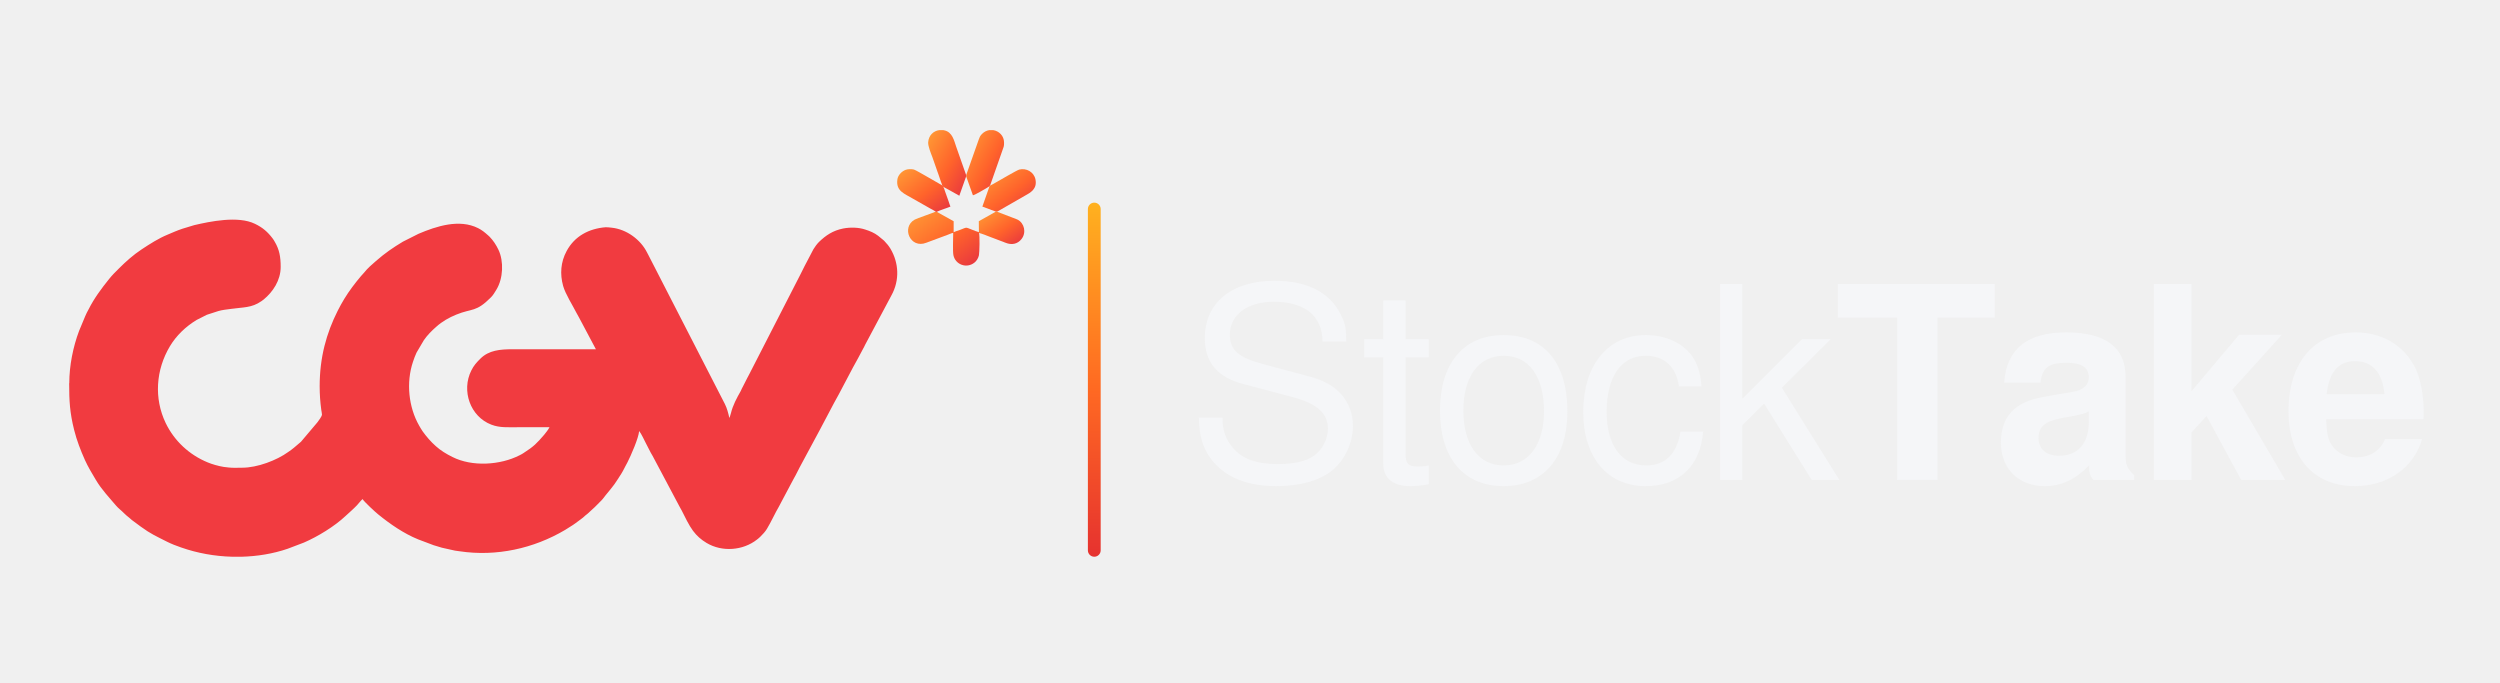
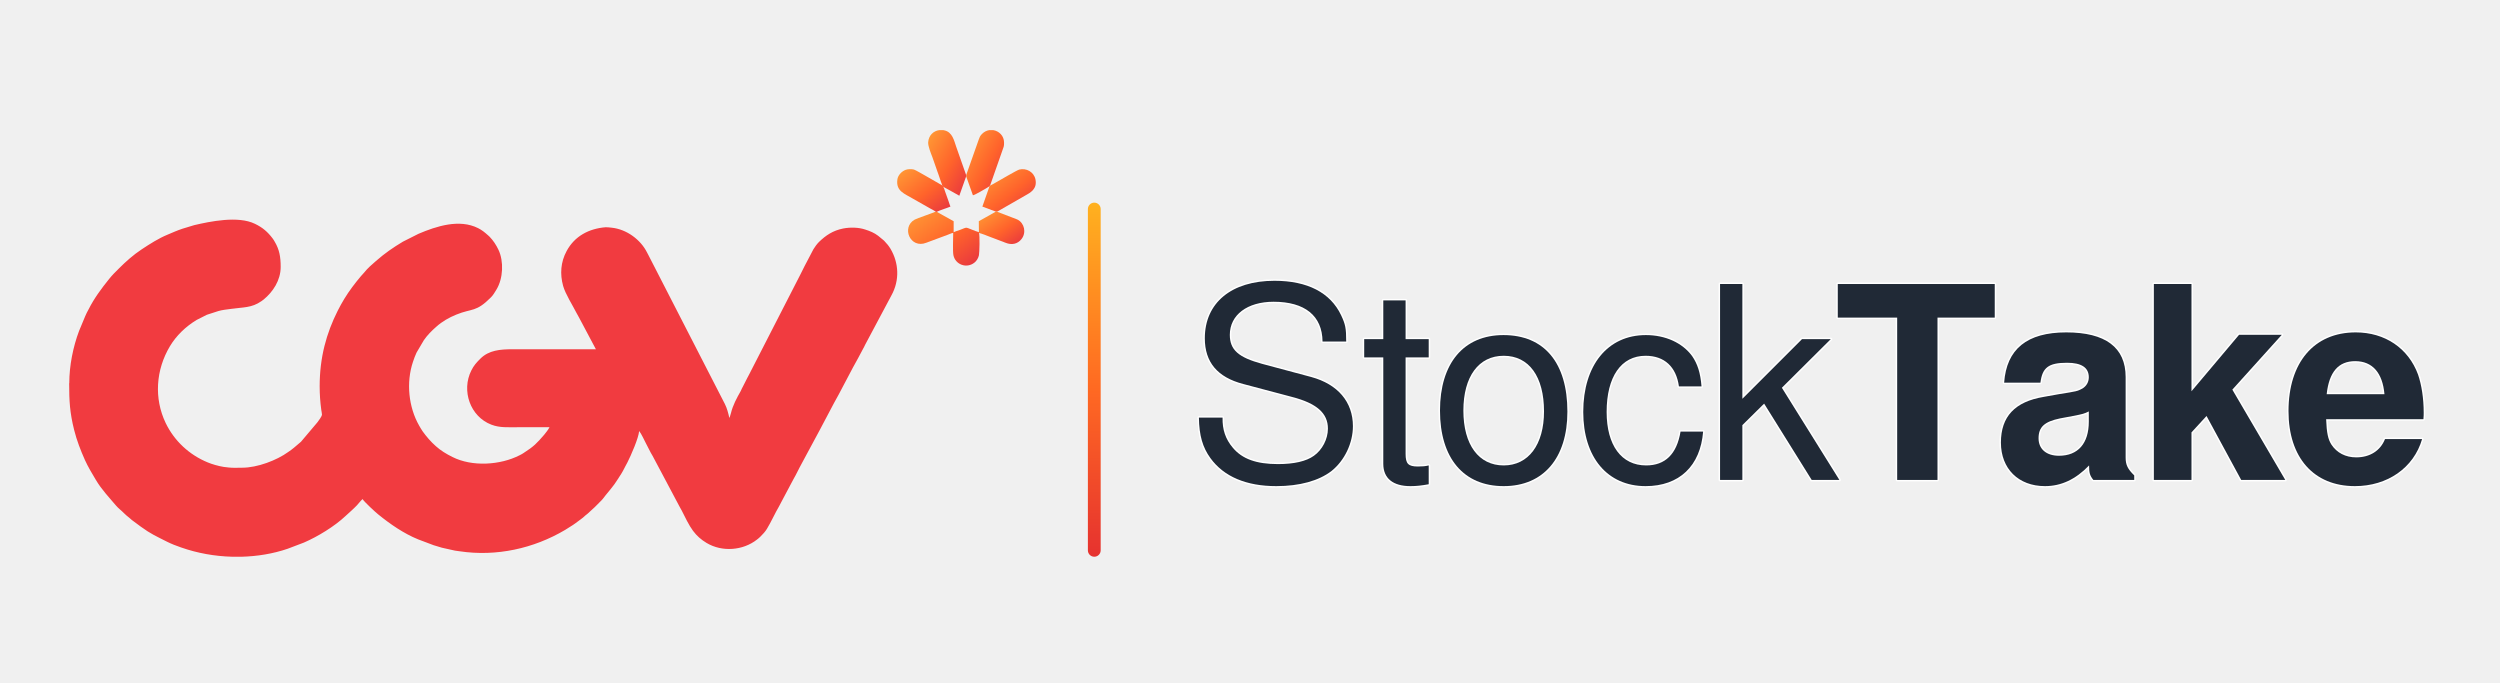
<svg xmlns="http://www.w3.org/2000/svg" width="1172" height="320" viewBox="0 0 1172 320" role="img" aria-labelledby="title">
  <defs>
    <linearGradient id="cgv-spark" x1="0" y1="0" x2="1" y2="1">
      <stop offset="0" stop-color="#FF9D35" />
      <stop offset="0.55" stop-color="#FF632B" />
      <stop offset="1" stop-color="#E63341" />
    </linearGradient>
    <linearGradient id="divider-gradient" x1="0" y1="0" x2="0" y2="1">
      <stop offset="0" stop-color="#FFB11F" />
      <stop offset="0.52" stop-color="#FF6A22" />
      <stop offset="1" stop-color="#E6322F" />
    </linearGradient>
  </defs>
  <svg x="32" y="61" width="454" height="200" viewBox="0 0 212.881 93.955" aria-hidden="true">
    <g transform="translate(352.4546,36.48325)">
      <g transform="matrix(0.0254,0,0,0.0254,-369.3456,-139.4803)" style="clip-rule:evenodd;fill-rule:evenodd;image-rendering:optimizeQuality;shape-rendering:geometricPrecision;text-rendering:geometricPrecision">
        <path d="m 665,6250 c 0,155 6,256 43,404 23,92 56,177 94,262 27,60 61,115 94,171 49,83 114,151 175,223 20,24 47,43 68,65 15,16 30,27 47,41 9,8 13,12 23,20 l 77,57 c 87,64 138,85 226,130 38,19 83,37 125,51 140,49 290,76 442,80 h 83 c 136,-4 271,-26 397,-69 l 142,-54 c 120,-52 264,-140 359,-229 34,-32 69,-61 101,-95 16,-17 30,-37 48,-53 12,22 116,118 137,134 102,83 221,165 344,215 l 135,51 c 25,8 47,14 73,22 l 112,25 c 16,2 30,5 43,6 316,47 640,-24 913,-186 17,-10 29,-19 46,-29 31,-18 59,-41 88,-62 15,-11 28,-21 41,-34 8,-7 12,-9 20,-16 l 61,-56 c 3,-3 1,-1 5,-5 0,0 1,-1 2,-2 l 18,-18 c 14,-16 33,-31 46,-48 32,-43 59,-71 100,-126 11,-15 20,-29 30,-45 20,-30 40,-61 56,-94 9,-19 17,-31 26,-49 31,-61 97,-211 102,-273 19,22 45,81 59,107 20,36 36,74 58,109 l 231,435 c 7,15 13,22 20,36 27,54 65,133 99,178 33,44 69,76 117,105 135,81 316,67 438,-29 12,-9 21,-17 31,-27 20,-20 40,-41 55,-66 35,-57 75,-145 104,-193 8,-14 13,-24 20,-38 l 103,-194 c 8,-16 15,-26 22,-40 45,-91 97,-181 144,-271 l 64,-119 c 56,-103 108,-208 166,-311 l 124,-235 c 8,-14 13,-23 21,-38 8,-16 14,-24 22,-40 l 42,-79 c 8,-13 13,-25 20,-39 l 228,-428 c 71,-129 65,-279 -9,-404 -8,-14 -14,-20 -23,-33 l -32,-36 c -5,-5 -2,-2 -7,-6 l -45,-37 c -34,-26 -71,-41 -112,-54 -56,-19 -129,-21 -191,-9 -89,18 -150,59 -210,117 -16,16 -37,44 -48,63 l -56,107 c -6,12 -13,23 -19,36 -12,24 -24,49 -37,74 l -445,868 c -6,12 -13,24 -19,36 l -36,71 c -4,7 -5,10 -9,17 -3,6 -2,4 -4,9 -3,5 -2,5 -5,11 -35,62 -68,122 -85,192 l -9,30 c 0,1 -1,4 -2,5 -3,7 -1,3 -3,6 -9,-40 -20,-84 -39,-121 -6,-12 -12,-24 -19,-37 L 5684,5132 c -4,-7 -5,-9 -9,-17 -54,-108 -174,-200 -306,-214 -14,-1 -41,-5 -52,-4 -147,12 -270,78 -339,207 -51,95 -59,198 -30,302 19,69 83,169 118,238 7,14 13,24 21,38 l 145,273 c -241,0 -481,0 -722,0 -108,0 -206,8 -280,82 -33,33 -57,59 -78,102 -88,175 -10,400 174,470 73,28 142,22 239,22 88,0 176,0 265,0 -12,22 -30,46 -46,65 -66,76 -88,100 -178,158 -7,5 -9,6 -16,10 -7,3 -11,6 -19,10 -170,87 -413,101 -583,15 -52,-26 -101,-55 -144,-94 -43,-38 -80,-81 -114,-128 -11,-16 -20,-32 -30,-49 -93,-162 -114,-376 -54,-554 10,-29 19,-55 31,-80 l 63,-107 c 30,-44 68,-82 108,-117 51,-46 111,-80 175,-106 139,-56 169,-18 300,-150 19,-19 33,-44 47,-67 58,-95 65,-245 17,-345 -20,-42 -45,-80 -77,-113 l -12,-11 c -27,-24 -54,-47 -87,-63 -163,-82 -362,-17 -517,49 l -135,68 c -88,53 -155,99 -234,168 -33,28 -77,67 -102,100 l -28,31 c -53,63 -102,127 -145,198 -21,35 -38,65 -57,103 -97,193 -156,402 -156,654 0,71 5,139 14,205 1,7 6,32 6,40 -1,18 -29,52 -40,68 l -142,168 -60,51 c -8,6 -15,12 -24,19 -10,7 -17,11 -27,19 -99,72 -268,136 -397,136 -39,0 -82,3 -122,-2 -16,-2 -25,-3 -41,-5 -44,-7 -100,-23 -138,-39 -160,-66 -289,-186 -364,-341 -103,-215 -85,-462 36,-665 56,-94 138,-172 232,-229 l 89,-45 99,-32 c 34,-10 73,-14 111,-19 102,-15 178,-7 263,-67 6,-4 12,-9 19,-14 81,-66 148,-167 148,-283 0,-87 -11,-150 -52,-219 -6,-10 -10,-18 -18,-28 -43,-57 -87,-95 -154,-127 -146,-71 -389,-20 -526,12 l -102,31 c -24,8 -42,15 -64,24 -22,9 -42,18 -64,27 -80,33 -156,82 -227,129 -71,47 -135,104 -195,164 -31,31 -58,57 -85,91 -67,83 -131,169 -179,265 -6,12 -11,19 -16,30 -6,13 -9,20 -14,31 l -52,125 c -52,138 -85,301 -85,454 z" fill="#F13B40" />
        <path d="m 8553,4947 1,-7 c -17,-4 -38,-13 -54,-19 -69,-26 -44,-26 -111,-1 -17,6 -41,13 -55,20 v -95 l -147,-82 -10,-1 c -37,17 -157,56 -181,69 -118,66 -39,257 102,200 l 183,-68 c 12,-4 36,-16 49,-17 0,43 -5,161 2,194 17,81 114,118 182,64 18,-14 33,-37 39,-63 5,-23 9,-173 0,-196 z" fill="url(#cgv-spark)" />
        <path d="m 8443,4444 v 13 l 58,163 c 15,-1 106,-55 126,-67 10,-6 10,-13 14,-3 7,-11 -2,-5 9,-15 l 107,-305 c 9,-26 15,-34 14,-67 0,-59 -44,-100 -94,-108 h -35 c -22,4 -43,14 -61,32 -18,18 -20,25 -30,51 z" fill="url(#cgv-spark)" />
        <path d="m 8237,4537 6,9 105,58 c 13,8 24,12 35,20 l 59,-167 v -13 l -86,-245 c -18,-51 -32,-127 -103,-142 -3,-1 -7,-1 -10,-2 h -34 c -50,7 -92,45 -96,106 -2,32 24,96 36,127 16,42 28,83 43,123 8,20 14,40 21,60 4,12 6,20 11,32 5,13 8,19 11,33 z" fill="url(#cgv-spark)" />
        <path d="m 8651,4535 c -11,10 -2,4 -9,15 l -59,168 118,44 h 10 l 244,-140 c 43,-24 106,-56 88,-141 -14,-64 -79,-99 -140,-84 -22,6 -167,92 -200,110 -18,10 -33,20 -51,28 z" fill="url(#cgv-spark)" />
        <path d="m 8178,4763 10,1 c 12,-10 100,-37 118,-46 -6,-13 -10,-29 -15,-43 l -31,-87 c -4,-13 -10,-31 -16,-43 l -6,-9 -148,-85 c -13,-7 -86,-50 -100,-54 -18,-5 -53,-5 -71,2 -34,12 -68,46 -73,84 -14,102 63,123 136,167 l 148,84 c 11,6 42,22 49,28 z" fill="url(#cgv-spark)" />
        <path d="m 8554,4940 -1,7 c 15,1 78,26 95,33 15,6 29,11 45,17 l 92,35 c 52,21 103,11 137,-32 45,-57 24,-138 -32,-168 -14,-7 -29,-12 -45,-18 l -136,-52 h -10 l -147,83 1,95 z" fill="url(#cgv-spark)" />
      </g>
    </g>
  </svg>
  <rect x="510" y="95" width="6" height="166" rx="3" fill="url(#divider-gradient)" />
-   <g fill="#F5F6F8">
+   <g fill="#202936" stroke="#FFFFFF" stroke-width="11" stroke-linejoin="round" paint-order="stroke fill">
    <path transform="translate(556.000 225) scale(0.126 -0.126)" d="M596 515C596 565 593 579 577 613C537 697 452 741 329 741C169 741 70 659 70 527C70 438 117 382 213 357L394 309C487 285 528 248 528 191C528 152 507 112 476 90C447 69 401 59 342 59C262 59 209 78 174 120C147 152 135 187 136 232H48C49 165 62 121 91 81C141 12 225 -23 336 -23C423 -23 494 -3 541 33C590 72 621 137 621 200C621 290 565 356 466 383L283 432C195 456 163 484 163 540C163 614 228 663 326 663C442 663 507 611 508 515Z" />
    <path transform="translate(637.774 225) scale(0.126 -0.126)" d="M254 524H168V668H85V524H14V456H85V60C85 6 121 -23 186 -23C208 -23 226 -21 254 -16V54C242 51 231 50 214 50C178 50 168 60 168 97V456H254Z" />
    <path transform="translate(670.534 225) scale(0.126 -0.126)" d="M272 539C124 539 36 434 36 258C36 81 124 -23 273 -23C421 -23 510 82 510 254C510 436 424 539 272 539ZM273 462C367 462 423 385 423 255C423 131 365 54 273 54C180 54 123 131 123 258C123 385 180 462 273 462Z" />
    <path transform="translate(738.322 225) scale(0.126 -0.126)" d="M471 348C467 399 456 432 436 461C400 510 337 539 264 539C122 539 31 427 31 253C31 84 121 -23 263 -23C388 -23 467 52 477 180H393C379 96 336 54 265 54C173 54 118 129 118 253C118 384 172 462 263 462C333 462 377 421 387 348Z" />
    <path transform="translate(799.054 225) scale(0.126 -0.126)" d="M141 729H58V0H141V204L222 284L399 0H502L288 343L470 524H363L141 302Z" />
    <path transform="translate(859.786 225) scale(0.126 -0.126)" d="M385 604H598V729H14V604H235V0H385Z" />
    <path transform="translate(934.504 225) scale(0.126 -0.126)" d="M524 17C500 40 492 56 492 83V383C492 493 417 549 271 549C125 549 49 487 40 362H175C182 418 205 436 274 436C328 436 355 418 355 382C355 364 346 349 331 340C312 330 312 330 243 319L187 309C80 291 28 236 28 139C28 42 93 -23 192 -23C252 -23 306 2 356 54C356 26 359 16 372 0H524ZM355 217C355 136 315 90 244 90C197 90 168 115 168 155C168 197 190 217 248 229L296 238C333 245 339 247 355 255Z" />
    <path transform="translate(1002.292 225) scale(0.126 -0.126)" d="M199 330V729H59V0H199V177L255 238L384 0H548L351 336L535 540H376Z" />
    <path transform="translate(1070.080 225) scale(0.126 -0.126)" d="M524 226C525 238 525 243 525 250C525 304 517 354 504 392C468 490 381 549 272 549C117 549 22 437 22 256C22 83 116 -23 269 -23C390 -23 488 45 519 152H381C364 109 325 84 274 84C234 84 202 101 182 131C169 151 164 175 162 226ZM164 319C173 402 208 442 270 442C334 442 372 399 379 319Z" />
  </g>
</svg>
